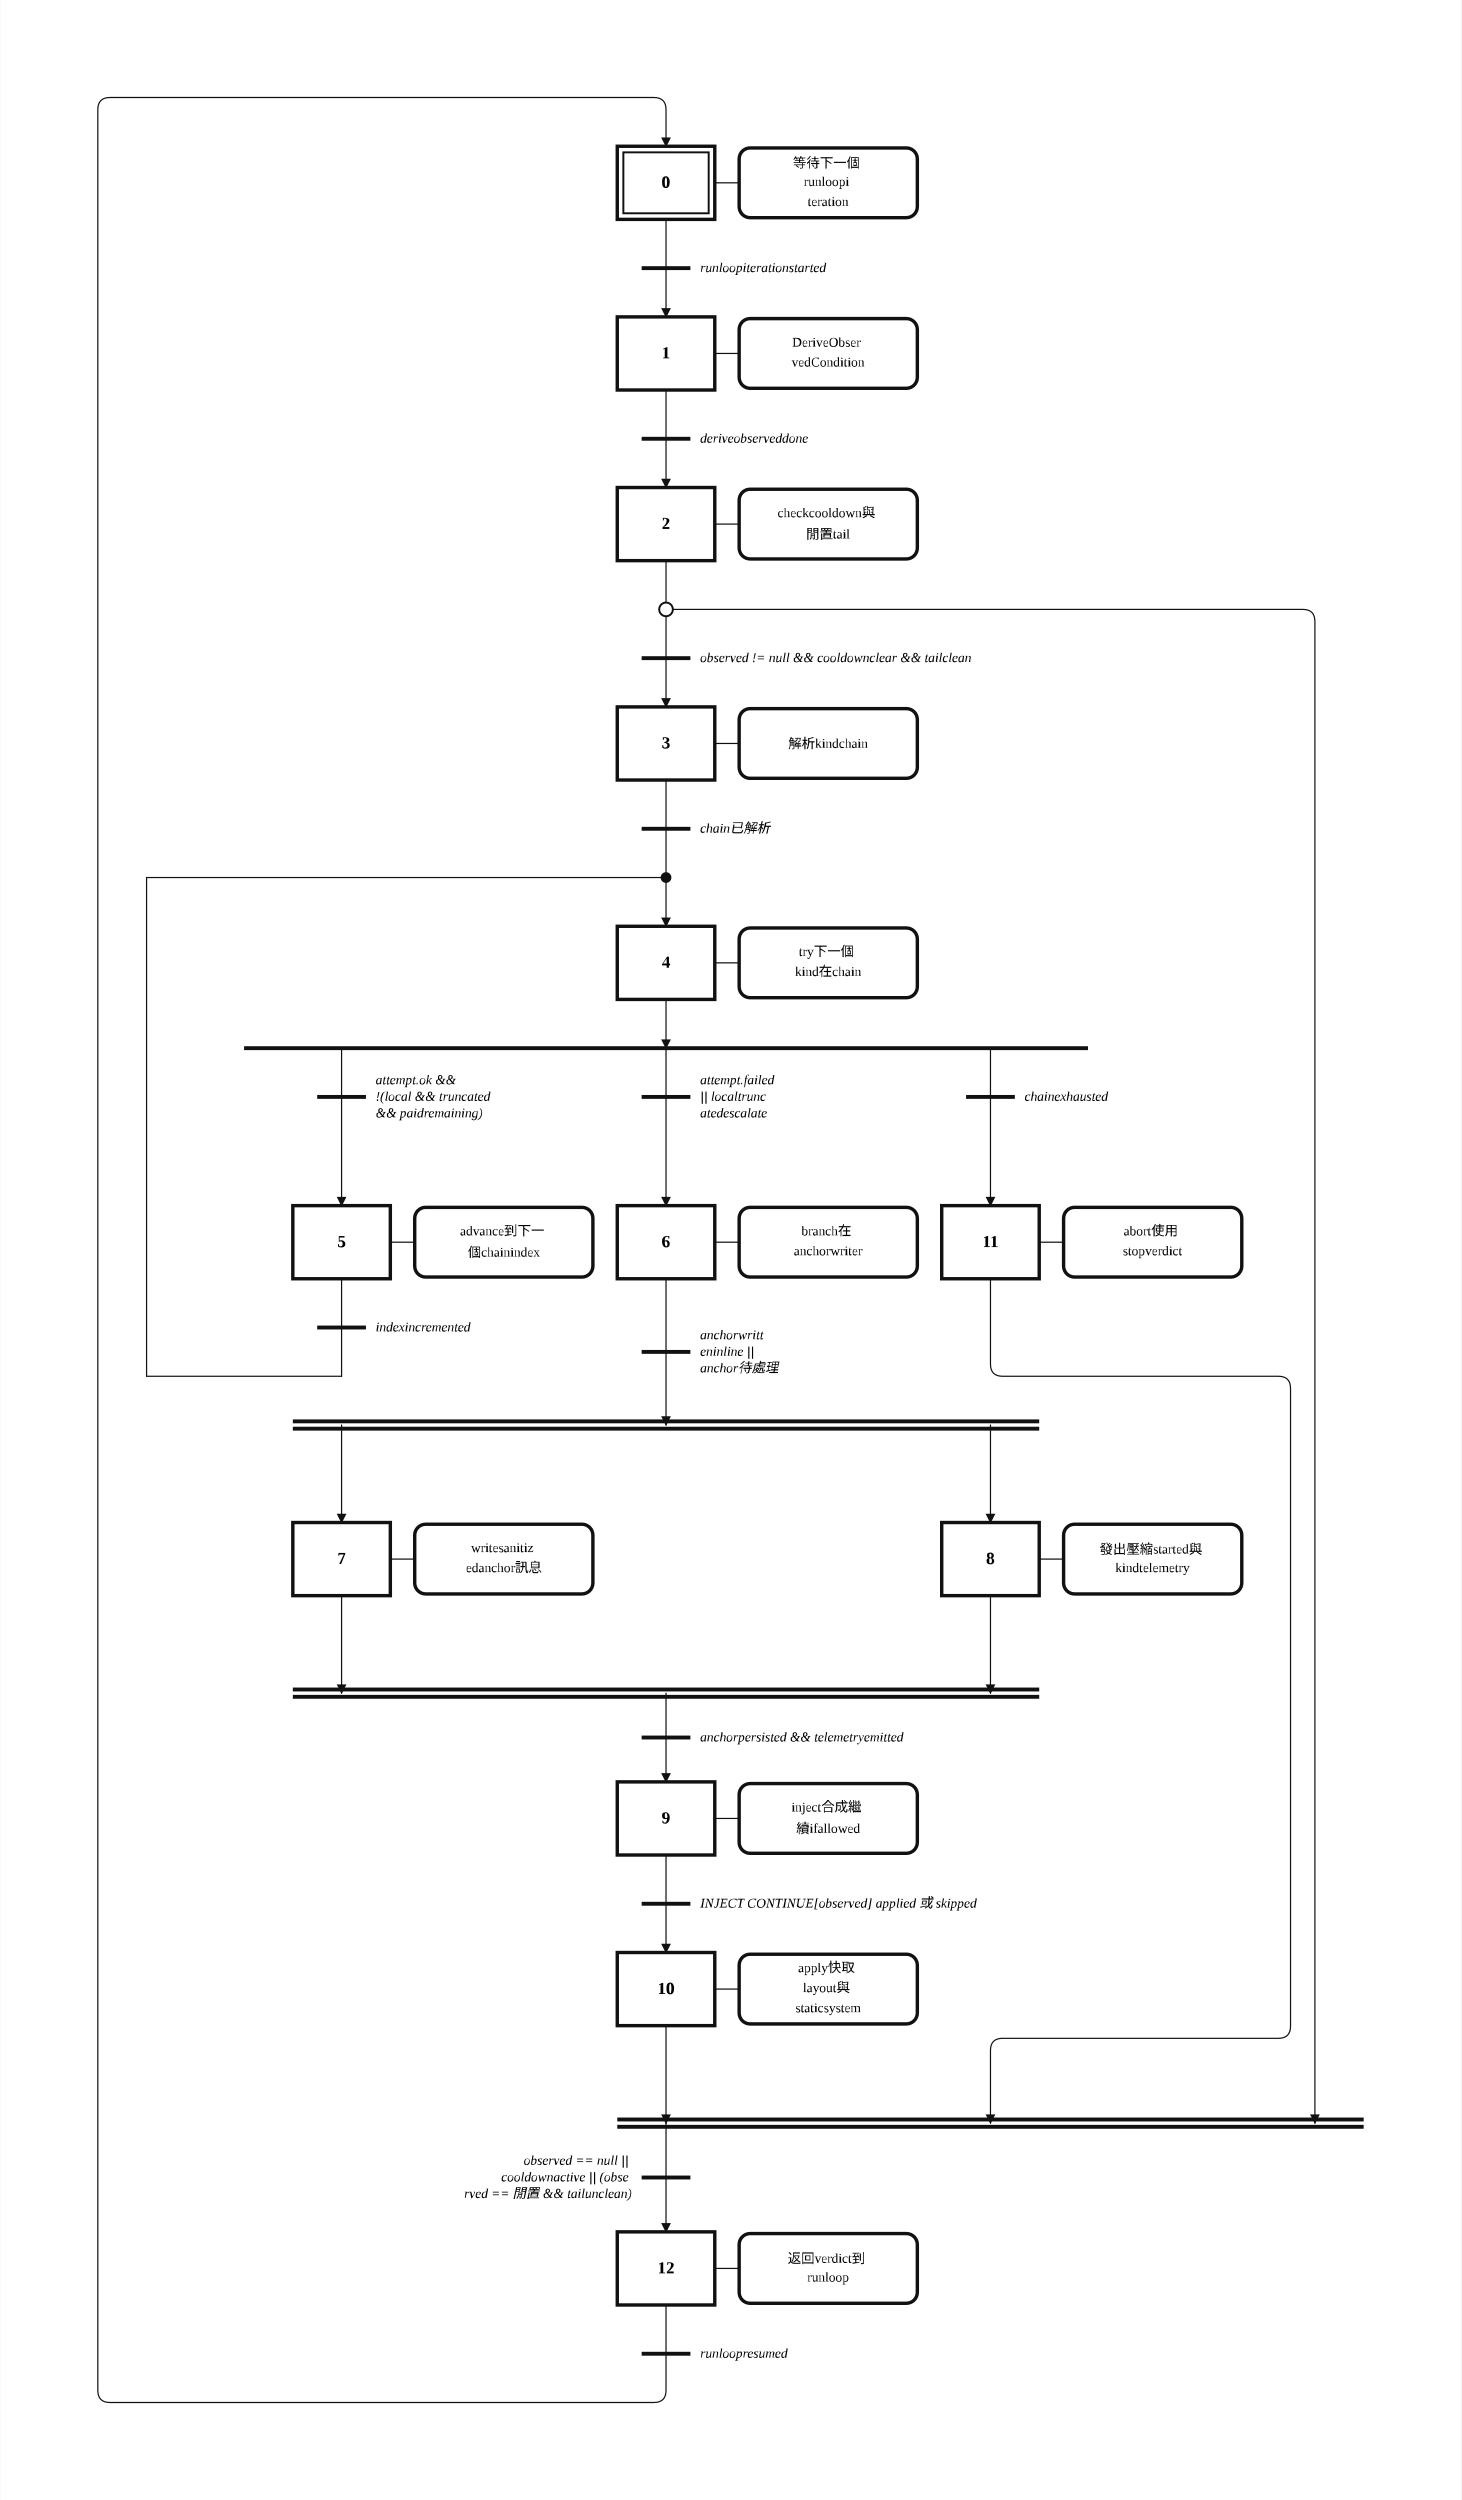
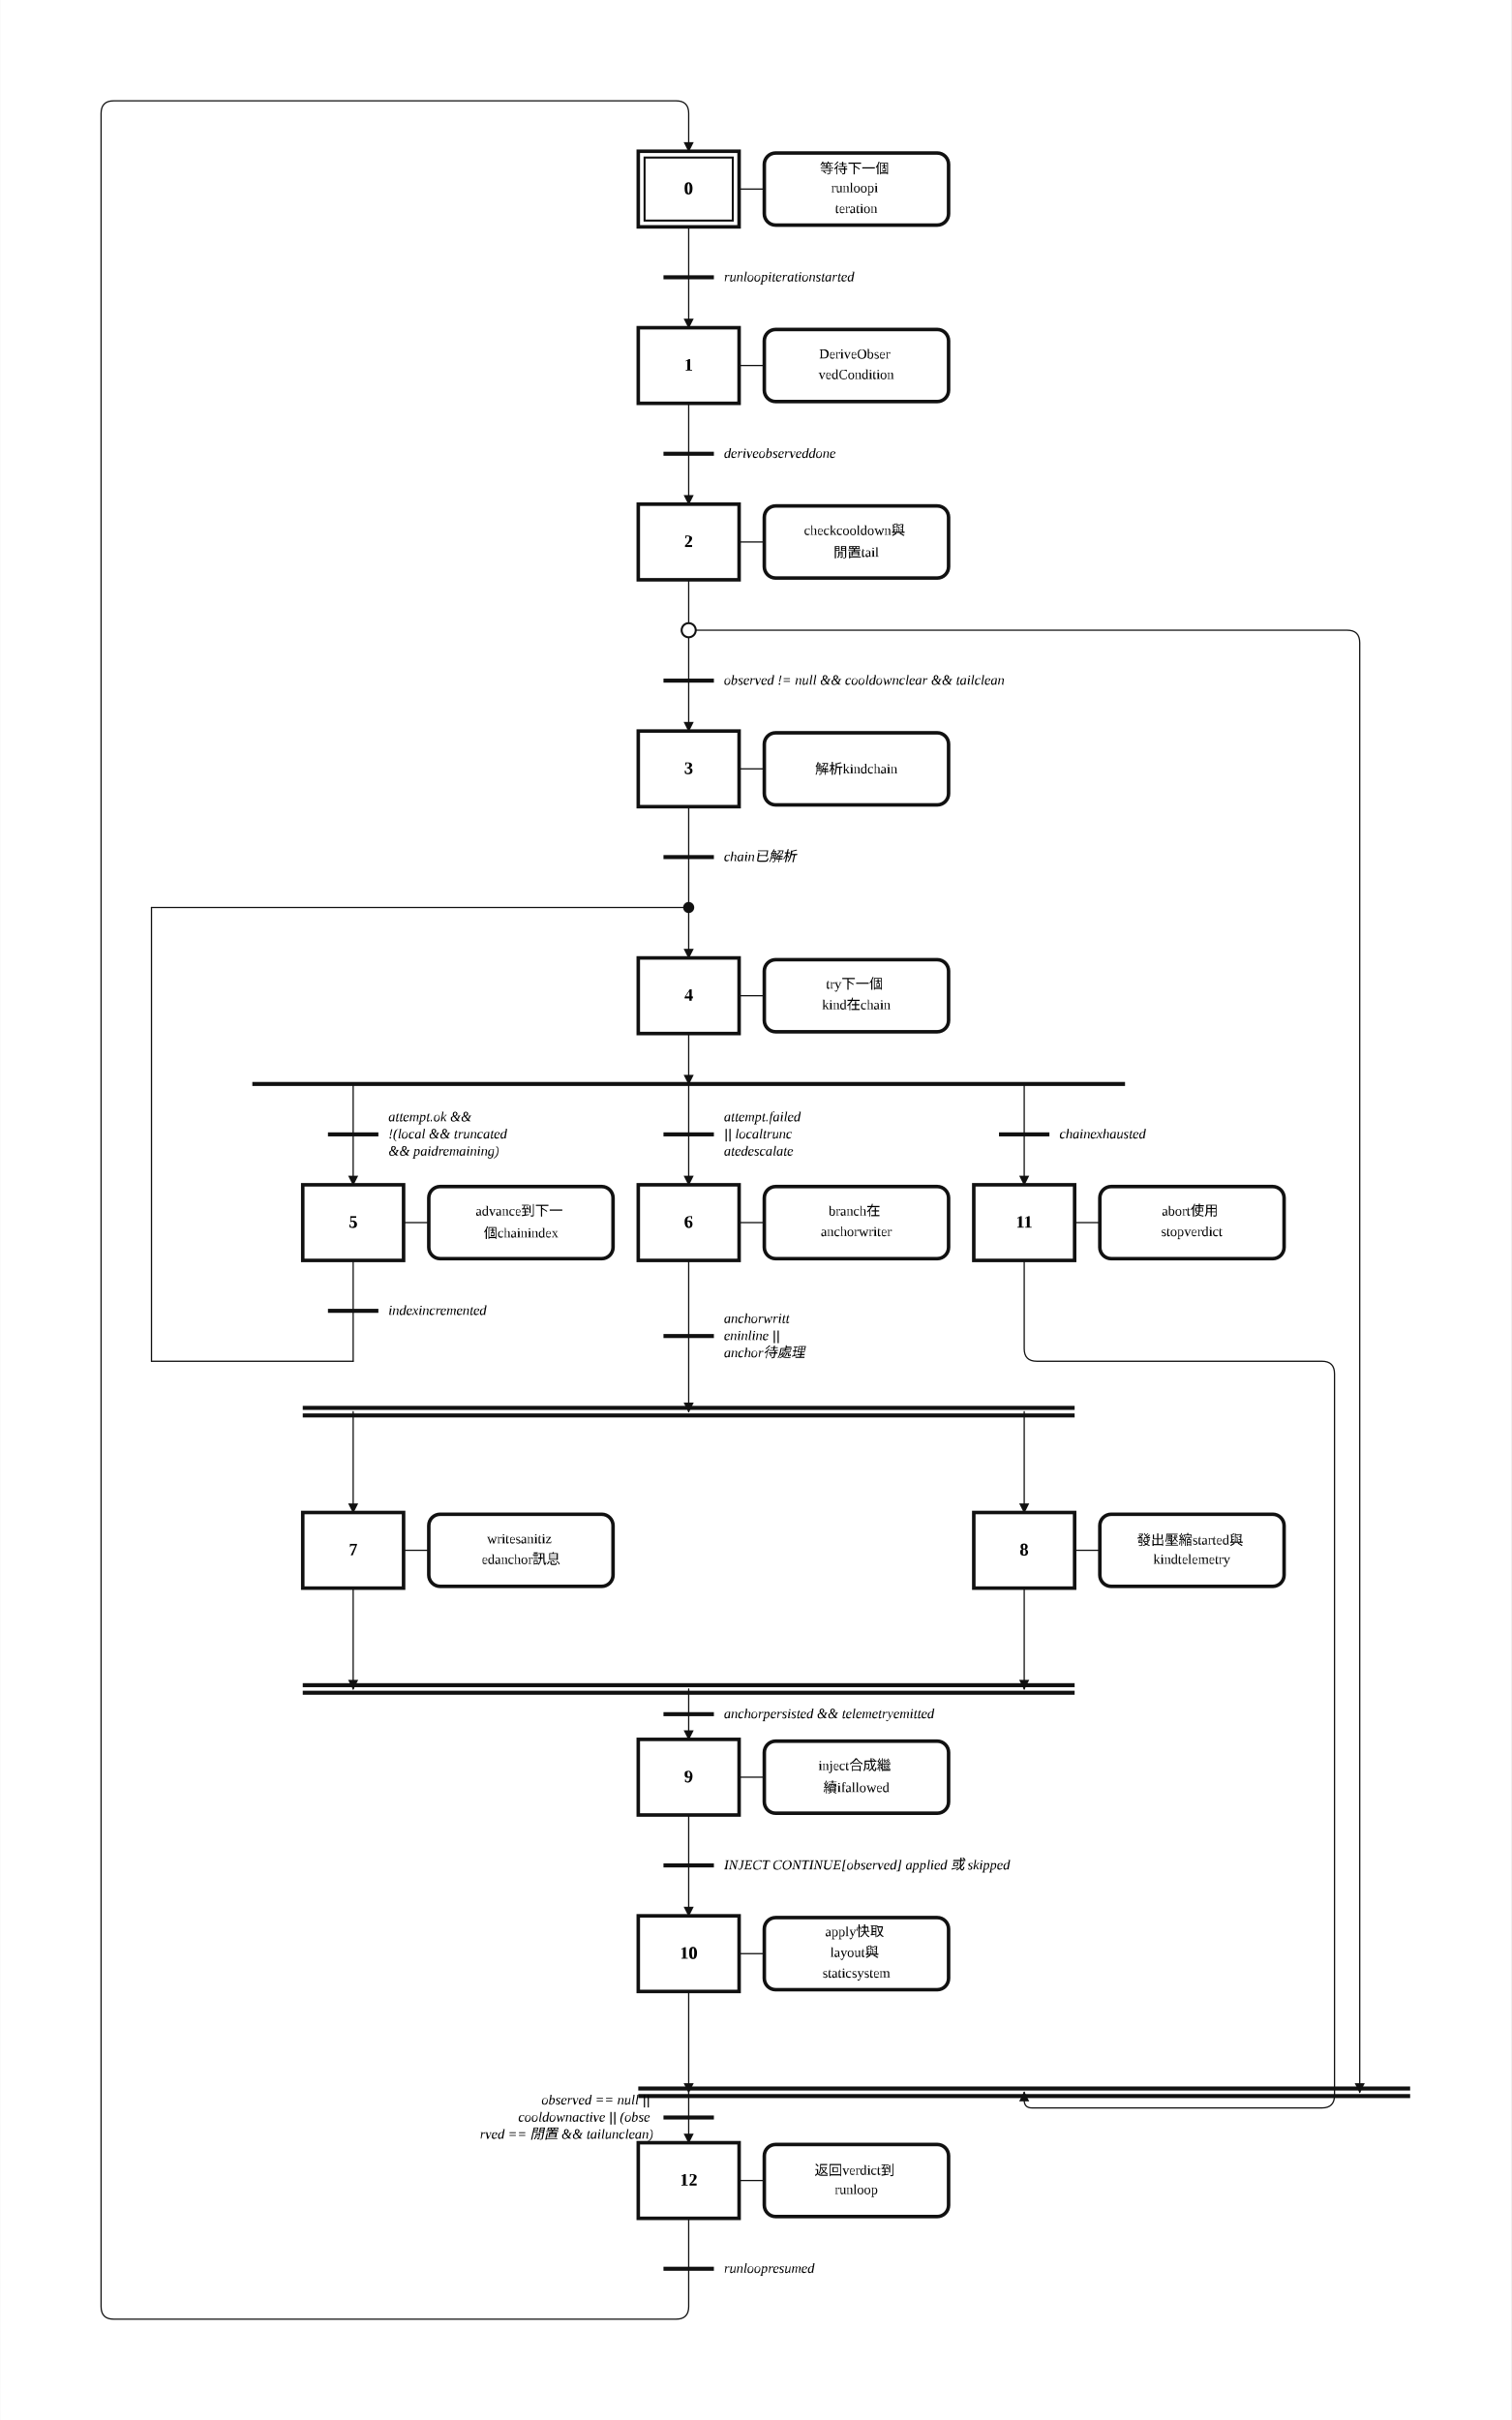
- <svg xmlns="http://www.w3.org/2000/svg" width="1199" height="2051" viewBox="-4.00 -2.00 59.93 102.56" role="img">
+ <svg xmlns="http://www.w3.org/2000/svg" width="1199" height="1920" viewBox="-4.00 -2.00 59.93 96.00" role="img">
  <style>
.step{fill:#fff;stroke:#111;stroke-width:.14}.step-inner{fill:none;stroke:#111;stroke-width:.08}
.action{fill:#fff;stroke:#111;stroke-width:.14}.gate{stroke:#111;stroke-width:.16}
.edge{fill:none;stroke:#111;stroke-width:.05;stroke-linecap:round;stroke-linejoin:round}.edge-arrow{marker-end:url(#arrow)}
.flyover-mask{stroke:#fff;stroke-width:.12;stroke-linecap:round}
.flyover{fill:none;stroke:#111;stroke-width:.05;stroke-linecap:round}
.junction{fill:#111;stroke:#111;stroke-width:0}.branch-junction{fill:#fff;stroke:#111;stroke-width:.08}
.assoc{stroke:#111;stroke-width:.05}.label{font:bold .7px 'Times New Roman', 'BiauKai', 'DFKai-SB', serif;text-anchor:middle;dominant-baseline:middle}
.action-label{font:.55px 'Times New Roman', 'BiauKai', 'DFKai-SB', serif;text-anchor:middle;dominant-baseline:middle}.gate-label{font:italic .55px 'Times New Roman', 'BiauKai', 'DFKai-SB', serif;text-anchor:start;dominant-baseline:middle}.gate-label-left{font:italic .55px 'Times New Roman', 'BiauKai', 'DFKai-SB', serif;text-anchor:end;dominant-baseline:middle}
</style>
  <defs>
    <marker id="arrow" markerWidth="0.4" markerHeight="0.4" refX="0.36" refY="0.2" orient="auto" markerUnits="userSpaceOnUse">
      <path d="M 0 0 L 0.4 0.2 L 0 0.4 z" fill="#111" />
    </marker>
  </defs>
-   <rect x="-4.00" y="-2.00" width="59.93" height="102.56" fill="white" />
+   <rect x="-4.00" y="-2.00" width="59.93" height="96.00" fill="white" />
  <path class="edge edge-arrow" d="M 23.31 32.00 L 23.31 36.00" />
  <path class="edge" d="M 23.31 7.00 L 23.31 9.00" />
  <path class="edge edge-arrow" d="M 23.31 9.00 L 23.31 11.00" />
  <path class="edge" d="M 23.31 14.00 L 23.31 16.00" />
  <path class="edge edge-arrow" d="M 23.31 16.00 L 23.31 18.00" />
  <path class="edge" d="M 23.31 21.00 L 23.31 23.00" />
  <path class="edge" d="M 23.31 23.00 L 23.31 25.00" />
  <path class="edge edge-arrow" d="M 23.31 25.00 L 23.31 27.00" />
-   <path class="edge edge-arrow" d="M 23.31 23.00 L 49.43 23.00 Q 49.93 23.00 49.93 23.50 L 49.93 85.10" />
-   <path class="edge edge-arrow" d="M 23.31 85.10 L 23.31 89.56" />
+   <path class="edge edge-arrow" d="M 23.31 23.00 L 49.43 23.00 Q 49.93 23.00 49.93 23.50 L 49.93 81.00" />
+   <path class="edge edge-arrow" d="M 23.31 81.00 L 23.31 83.00" />
  <path class="edge" d="M 23.31 30.00 L 23.31 32.00" />
  <path class="edge edge-arrow" d="M 23.31 39.00 L 23.31 41.00" />
-   <path class="edge edge-arrow" d="M 10.00 41.00 L 10.00 47.46" />
-   <path class="edge edge-arrow" d="M 23.31 41.00 L 23.31 47.46" />
-   <path class="edge edge-arrow" d="M 36.62 41.00 L 36.62 47.46" />
-   <path class="edge" d="M 10.00 50.46 L 10.00 52.46" />
-   <path class="edge" d="M 10.00 52.46 L 10.00 54.46" />
-   <path class="edge" d="M 10.00 54.46 L 2.00 54.46" />
-   <path class="edge" d="M 2.00 54.46 L 2.00 34.00" />
+   <path class="edge edge-arrow" d="M 10.00 41.00 L 10.00 45.00" />
+   <path class="edge edge-arrow" d="M 23.31 41.00 L 23.31 45.00" />
+   <path class="edge edge-arrow" d="M 36.62 41.00 L 36.62 45.00" />
+   <path class="edge" d="M 10.00 48.00 L 10.00 50.00" />
+   <path class="edge" d="M 10.00 50.00 L 10.00 52.00" />
+   <path class="edge" d="M 10.00 52.00 L 2.00 52.00" />
+   <path class="edge" d="M 2.00 52.00 L 2.00 34.00" />
  <path class="edge" d="M 2.00 34.00 L 23.31 34.00" />
-   <path class="edge edge-arrow" d="M 23.31 50.46 L 23.31 56.46" />
-   <path class="edge edge-arrow" d="M 10.00 56.46 L 10.00 60.46" />
-   <path class="edge edge-arrow" d="M 36.62 56.46 L 36.62 60.46" />
-   <path class="edge edge-arrow" d="M 10.00 63.46 L 10.00 67.46" />
-   <path class="edge edge-arrow" d="M 23.31 67.46 L 23.31 71.10" />
-   <path class="edge edge-arrow" d="M 36.62 63.46 L 36.62 67.46" />
-   <path class="edge" d="M 23.31 74.10 L 23.31 76.10" />
-   <path class="edge edge-arrow" d="M 23.31 76.10 L 23.31 78.10" />
-   <path class="edge edge-arrow" d="M 23.31 81.10 L 23.31 85.10" />
-   <path class="edge edge-arrow" d="M 36.62 50.46 L 36.62 53.96 Q 36.62 54.46 37.12 54.46 L 48.43 54.46 Q 48.93 54.46 48.93 54.96 L 48.93 81.12 Q 48.93 81.62 48.43 81.62 L 37.12 81.62 Q 36.62 81.62 36.62 82.12 L 36.62 85.10" />
-   <path class="edge" d="M 23.31 92.56 L 23.31 94.56" />
-   <path class="edge edge-arrow" d="M 23.31 94.56 L 23.31 96.06 Q 23.31 96.56 22.81 96.56 L 0.50 96.56 Q 0.00 96.56 0.00 96.06 L 0.00 2.50 Q 0.00 2.00 0.50 2.00 L 22.81 2.00 Q 23.31 2.00 23.31 2.50 L 23.31 4.00" />
+   <path class="edge edge-arrow" d="M 23.31 48.00 L 23.31 54.00" />
+   <path class="edge edge-arrow" d="M 10.00 54.00 L 10.00 58.00" />
+   <path class="edge edge-arrow" d="M 36.62 54.00 L 36.62 58.00" />
+   <path class="edge edge-arrow" d="M 10.00 61.00 L 10.00 65.00" />
+   <path class="edge edge-arrow" d="M 23.31 65.00 L 23.31 67.00" />
+   <path class="edge edge-arrow" d="M 36.62 61.00 L 36.62 65.00" />
+   <path class="edge" d="M 23.31 70.00 L 23.31 72.00" />
+   <path class="edge edge-arrow" d="M 23.31 72.00 L 23.31 74.00" />
+   <path class="edge edge-arrow" d="M 23.31 77.00 L 23.31 81.00" />
+   <path class="edge edge-arrow" d="M 36.62 48.00 L 36.62 51.50 Q 36.62 52.00 37.12 52.00 L 48.43 52.00 Q 48.93 52.00 48.93 52.50 L 48.93 81.12 Q 48.93 81.62 48.43 81.62 L 36.93 81.62 Q 36.62 81.62 36.62 81.31 L 36.62 81.00" />
+   <path class="edge" d="M 23.31 86.00 L 23.31 88.00" />
+   <path class="edge edge-arrow" d="M 23.31 88.00 L 23.31 89.50 Q 23.31 90.00 22.81 90.00 L 0.50 90.00 Q 0.00 90.00 0.00 89.50 L 0.00 2.50 Q 0.00 2.00 0.50 2.00 L 22.81 2.00 Q 23.31 2.00 23.31 2.50 L 23.31 4.00" />
  <rect class="step" x="21.31" y="4.00" width="4.00" height="3.00" />
  <rect class="step-inner" x="21.56" y="4.25" width="3.50" height="2.50" />
  <text class="label" x="23.31" y="5.50">0</text>
  <rect class="step" x="21.31" y="11.00" width="4.00" height="3.00" />
  <text class="label" x="23.31" y="12.50">1</text>
  <rect class="step" x="21.31" y="18.00" width="4.00" height="3.00" />
  <text class="label" x="23.31" y="19.50">2</text>
  <rect class="step" x="21.31" y="27.00" width="4.00" height="3.00" />
  <text class="label" x="23.31" y="28.50">3</text>
  <rect class="step" x="21.31" y="36.00" width="4.00" height="3.00" />
  <text class="label" x="23.31" y="37.50">4</text>
-   <rect class="step" x="8.00" y="47.46" width="4.00" height="3.00" />
-   <text class="label" x="10.00" y="48.96">5</text>
-   <rect class="step" x="21.31" y="47.46" width="4.00" height="3.00" />
-   <text class="label" x="23.31" y="48.96">6</text>
-   <rect class="step" x="8.00" y="60.46" width="4.00" height="3.00" />
-   <text class="label" x="10.00" y="61.96">7</text>
-   <rect class="step" x="34.62" y="60.46" width="4.00" height="3.00" />
-   <text class="label" x="36.62" y="61.96">8</text>
-   <rect class="step" x="21.31" y="71.10" width="4.00" height="3.00" />
-   <text class="label" x="23.31" y="72.60">9</text>
-   <rect class="step" x="21.31" y="78.10" width="4.00" height="3.00" />
-   <text class="label" x="23.31" y="79.60">10</text>
-   <rect class="step" x="34.62" y="47.46" width="4.00" height="3.00" />
-   <text class="label" x="36.62" y="48.96">11</text>
-   <rect class="step" x="21.31" y="89.56" width="4.00" height="3.00" />
-   <text class="label" x="23.31" y="91.06">12</text>
+   <rect class="step" x="8.00" y="45.00" width="4.00" height="3.00" />
+   <text class="label" x="10.00" y="46.50">5</text>
+   <rect class="step" x="21.31" y="45.00" width="4.00" height="3.00" />
+   <text class="label" x="23.31" y="46.50">6</text>
+   <rect class="step" x="8.00" y="58.00" width="4.00" height="3.00" />
+   <text class="label" x="10.00" y="59.50">7</text>
+   <rect class="step" x="34.62" y="58.00" width="4.00" height="3.00" />
+   <text class="label" x="36.62" y="59.50">8</text>
+   <rect class="step" x="21.31" y="67.00" width="4.00" height="3.00" />
+   <text class="label" x="23.31" y="68.50">9</text>
+   <rect class="step" x="21.31" y="74.00" width="4.00" height="3.00" />
+   <text class="label" x="23.31" y="75.50">10</text>
+   <rect class="step" x="34.62" y="45.00" width="4.00" height="3.00" />
+   <text class="label" x="36.62" y="46.50">11</text>
+   <rect class="step" x="21.31" y="83.00" width="4.00" height="3.00" />
+   <text class="label" x="23.31" y="84.50">12</text>
  <line class="assoc" x1="25.31" y1="5.50" x2="26.31" y2="5.50" />
  <rect class="action" x="26.31" y="4.07" width="7.31" height="2.86" rx="0.45" ry="0.45" />
  <text class="action-label" x="29.96" y="4.68">
    <tspan x="29.96" dy="0">等待下一個</tspan>
    <tspan x="29.96" dy="0.82">runloopi</tspan>
    <tspan x="29.96" dy="0.82">teration</tspan>
  </text>
  <line class="assoc" x1="25.31" y1="12.50" x2="26.31" y2="12.50" />
  <rect class="action" x="26.31" y="11.07" width="7.31" height="2.86" rx="0.45" ry="0.45" />
  <text class="action-label" x="29.96" y="12.09">
    <tspan x="29.96" dy="0">DeriveObser</tspan>
    <tspan x="29.96" dy="0.82">vedCondition</tspan>
  </text>
  <line class="assoc" x1="25.31" y1="19.50" x2="26.31" y2="19.50" />
  <rect class="action" x="26.31" y="18.07" width="7.31" height="2.86" rx="0.45" ry="0.45" />
  <text class="action-label" x="29.96" y="19.09">
    <tspan x="29.96" dy="0">checkcooldown與</tspan>
    <tspan x="29.96" dy="0.82">閒置tail</tspan>
  </text>
  <line class="assoc" x1="25.31" y1="28.50" x2="26.31" y2="28.50" />
  <rect class="action" x="26.31" y="27.07" width="7.31" height="2.86" rx="0.45" ry="0.45" />
  <text class="action-label" x="29.96" y="28.50">
    <tspan x="29.96" dy="0">解析kindchain</tspan>
  </text>
  <line class="assoc" x1="25.31" y1="37.50" x2="26.31" y2="37.50" />
  <rect class="action" x="26.31" y="36.07" width="7.31" height="2.86" rx="0.45" ry="0.45" />
  <text class="action-label" x="29.96" y="37.09">
    <tspan x="29.96" dy="0">try下一個</tspan>
    <tspan x="29.96" dy="0.82">kind在chain</tspan>
  </text>
-   <line class="assoc" x1="12.00" y1="48.96" x2="13.00" y2="48.96" />
-   <rect class="action" x="13.00" y="47.53" width="7.31" height="2.86" rx="0.45" ry="0.45" />
-   <text class="action-label" x="16.66" y="48.55">
+   <line class="assoc" x1="12.00" y1="46.50" x2="13.00" y2="46.50" />
+   <rect class="action" x="13.00" y="45.07" width="7.31" height="2.86" rx="0.45" ry="0.45" />
+   <text class="action-label" x="16.66" y="46.09">
    <tspan x="16.66" dy="0">advance到下一</tspan>
    <tspan x="16.66" dy="0.82">個chainindex</tspan>
  </text>
-   <line class="assoc" x1="25.31" y1="48.96" x2="26.31" y2="48.96" />
-   <rect class="action" x="26.31" y="47.53" width="7.31" height="2.86" rx="0.45" ry="0.45" />
-   <text class="action-label" x="29.96" y="48.55">
+   <line class="assoc" x1="25.31" y1="46.50" x2="26.31" y2="46.50" />
+   <rect class="action" x="26.31" y="45.07" width="7.31" height="2.86" rx="0.45" ry="0.45" />
+   <text class="action-label" x="29.96" y="46.09">
    <tspan x="29.96" dy="0">branch在</tspan>
    <tspan x="29.96" dy="0.82">anchorwriter</tspan>
  </text>
-   <line class="assoc" x1="12.00" y1="61.96" x2="13.00" y2="61.96" />
-   <rect class="action" x="13.00" y="60.53" width="7.31" height="2.86" rx="0.45" ry="0.45" />
-   <text class="action-label" x="16.66" y="61.55">
+   <line class="assoc" x1="12.00" y1="59.50" x2="13.00" y2="59.50" />
+   <rect class="action" x="13.00" y="58.07" width="7.31" height="2.86" rx="0.45" ry="0.45" />
+   <text class="action-label" x="16.66" y="59.09">
    <tspan x="16.66" dy="0">writesanitiz</tspan>
    <tspan x="16.66" dy="0.82">edanchor訊息</tspan>
  </text>
-   <line class="assoc" x1="38.62" y1="61.96" x2="39.62" y2="61.96" />
-   <rect class="action" x="39.62" y="60.53" width="7.31" height="2.86" rx="0.45" ry="0.45" />
-   <text class="action-label" x="43.27" y="61.55">
+   <line class="assoc" x1="38.62" y1="59.50" x2="39.62" y2="59.50" />
+   <rect class="action" x="39.62" y="58.07" width="7.31" height="2.86" rx="0.45" ry="0.45" />
+   <text class="action-label" x="43.27" y="59.09">
    <tspan x="43.27" dy="0">發出壓縮started與</tspan>
    <tspan x="43.27" dy="0.82">kindtelemetry</tspan>
  </text>
-   <line class="assoc" x1="25.31" y1="72.60" x2="26.31" y2="72.60" />
-   <rect class="action" x="26.31" y="71.17" width="7.31" height="2.86" rx="0.45" ry="0.45" />
-   <text class="action-label" x="29.96" y="72.19">
+   <line class="assoc" x1="25.31" y1="68.50" x2="26.31" y2="68.50" />
+   <rect class="action" x="26.31" y="67.07" width="7.31" height="2.86" rx="0.45" ry="0.45" />
+   <text class="action-label" x="29.96" y="68.09">
    <tspan x="29.96" dy="0">inject合成繼</tspan>
    <tspan x="29.96" dy="0.82">續ifallowed</tspan>
  </text>
-   <line class="assoc" x1="25.31" y1="79.60" x2="26.31" y2="79.60" />
-   <rect class="action" x="26.31" y="78.17" width="7.31" height="2.86" rx="0.45" ry="0.45" />
-   <text class="action-label" x="29.96" y="78.78">
+   <line class="assoc" x1="25.31" y1="75.50" x2="26.31" y2="75.50" />
+   <rect class="action" x="26.31" y="74.07" width="7.31" height="2.86" rx="0.45" ry="0.45" />
+   <text class="action-label" x="29.96" y="74.68">
    <tspan x="29.96" dy="0">apply快取</tspan>
    <tspan x="29.96" dy="0.82">layout與</tspan>
    <tspan x="29.96" dy="0.82">staticsystem</tspan>
  </text>
-   <line class="assoc" x1="38.62" y1="48.96" x2="39.62" y2="48.96" />
-   <rect class="action" x="39.62" y="47.53" width="7.31" height="2.86" rx="0.45" ry="0.45" />
-   <text class="action-label" x="43.27" y="48.55">
+   <line class="assoc" x1="38.62" y1="46.50" x2="39.62" y2="46.50" />
+   <rect class="action" x="39.62" y="45.07" width="7.31" height="2.86" rx="0.45" ry="0.45" />
+   <text class="action-label" x="43.27" y="46.09">
    <tspan x="43.27" dy="0">abort使用</tspan>
    <tspan x="43.27" dy="0.82">stopverdict</tspan>
  </text>
-   <line class="assoc" x1="25.31" y1="91.06" x2="26.31" y2="91.06" />
-   <rect class="action" x="26.31" y="89.63" width="7.31" height="2.86" rx="0.45" ry="0.45" />
-   <text class="action-label" x="29.96" y="90.65">
+   <line class="assoc" x1="25.31" y1="84.50" x2="26.31" y2="84.50" />
+   <rect class="action" x="26.31" y="83.07" width="7.31" height="2.86" rx="0.45" ry="0.45" />
+   <text class="action-label" x="29.96" y="84.09">
    <tspan x="29.96" dy="0">返回verdict到</tspan>
    <tspan x="29.96" dy="0.82">runloop</tspan>
  </text>
  <line class="gate" x1="22.31" y1="9.00" x2="24.31" y2="9.00" />
  <text class="gate-label" x="24.71" y="9.00">
    <tspan x="24.71" dy="0">runloopiterationstarted</tspan>
  </text>
  <line class="gate" x1="22.31" y1="16.00" x2="24.31" y2="16.00" />
  <text class="gate-label" x="24.71" y="16.00">
    <tspan x="24.71" dy="0">deriveobserveddone</tspan>
  </text>
  <line class="gate" x1="22.31" y1="25.00" x2="24.31" y2="25.00" />
  <text class="gate-label" x="24.71" y="25.00">
    <tspan x="24.71" dy="0">observed != null &amp;&amp; cooldownclear &amp;&amp; tailclean</tspan>
  </text>
-   <line class="gate" x1="21.31" y1="84.95" x2="51.93" y2="84.95" />
-   <line class="gate" x1="21.31" y1="85.25" x2="51.93" y2="85.25" />
+   <line class="gate" x1="21.31" y1="80.85" x2="51.93" y2="80.85" />
+   <line class="gate" x1="21.31" y1="81.15" x2="51.93" y2="81.15" />
  <line class="gate" x1="22.31" y1="32.00" x2="24.31" y2="32.00" />
  <text class="gate-label" x="24.71" y="32.00">
    <tspan x="24.71" dy="0">chain已解析</tspan>
  </text>
  <line class="gate" x1="6.00" y1="41.00" x2="40.62" y2="41.00" />
-   <line class="gate" x1="9.00" y1="52.46" x2="11.00" y2="52.46" />
-   <text class="gate-label" x="11.40" y="52.46">
+   <line class="gate" x1="9.00" y1="50.00" x2="11.00" y2="50.00" />
+   <text class="gate-label" x="11.40" y="50.00">
    <tspan x="11.40" dy="0">indexincremented</tspan>
  </text>
-   <line class="gate" x1="8.00" y1="56.31" x2="38.62" y2="56.31" />
-   <line class="gate" x1="8.00" y1="56.61" x2="38.62" y2="56.61" />
-   <line class="gate" x1="8.00" y1="67.31" x2="38.62" y2="67.31" />
-   <line class="gate" x1="8.00" y1="67.61" x2="38.62" y2="67.61" />
-   <line class="gate" x1="22.31" y1="76.10" x2="24.31" y2="76.10" />
-   <text class="gate-label" x="24.71" y="76.10">
+   <line class="gate" x1="8.00" y1="53.85" x2="38.62" y2="53.85" />
+   <line class="gate" x1="8.00" y1="54.15" x2="38.62" y2="54.15" />
+   <line class="gate" x1="8.00" y1="64.85" x2="38.62" y2="64.85" />
+   <line class="gate" x1="8.00" y1="65.15" x2="38.62" y2="65.15" />
+   <line class="gate" x1="22.31" y1="72.00" x2="24.31" y2="72.00" />
+   <text class="gate-label" x="24.71" y="72.00">
    <tspan x="24.71" dy="0">INJECT CONTINUE[observed] applied 或 skipped</tspan>
  </text>
-   <line class="gate" x1="22.31" y1="94.56" x2="24.31" y2="94.56" />
-   <text class="gate-label" x="24.71" y="94.56">
+   <line class="gate" x1="22.31" y1="88.00" x2="24.31" y2="88.00" />
+   <text class="gate-label" x="24.71" y="88.00">
    <tspan x="24.71" dy="0">runloopresumed</tspan>
  </text>
-   <line class="gate" x1="22.31" y1="87.33" x2="24.31" y2="87.33" />
-   <text class="gate-label-left" x="21.91" y="86.65">
+   <line class="gate" x1="22.31" y1="82.00" x2="24.31" y2="82.00" />
+   <text class="gate-label-left" x="21.91" y="81.32">
    <tspan x="21.91" dy="0">observed == null ||</tspan>
    <tspan x="21.91" dy="0.68">cooldownactive || (obse</tspan>
    <tspan x="21.91" dy="0.68">rved == 閒置 &amp;&amp; tailunclean)</tspan>
  </text>
  <line class="gate" x1="9.00" y1="43.00" x2="11.00" y2="43.00" />
  <text class="gate-label" x="11.40" y="42.32">
    <tspan x="11.40" dy="0">attempt.ok &amp;&amp;</tspan>
    <tspan x="11.40" dy="0.68">!(local &amp;&amp; truncated</tspan>
    <tspan x="11.40" dy="0.68">&amp;&amp; paidremaining)</tspan>
  </text>
  <line class="gate" x1="22.31" y1="43.00" x2="24.31" y2="43.00" />
  <text class="gate-label" x="24.71" y="42.32">
    <tspan x="24.71" dy="0">attempt.failed</tspan>
    <tspan x="24.71" dy="0.68">|| localtrunc</tspan>
    <tspan x="24.71" dy="0.68">atedescalate</tspan>
  </text>
  <line class="gate" x1="35.62" y1="43.00" x2="37.62" y2="43.00" />
  <text class="gate-label" x="38.02" y="43.00">
    <tspan x="38.02" dy="0">chainexhausted</tspan>
  </text>
-   <line class="gate" x1="22.31" y1="53.46" x2="24.31" y2="53.46" />
-   <text class="gate-label" x="24.71" y="52.78">
+   <line class="gate" x1="22.31" y1="51.00" x2="24.31" y2="51.00" />
+   <text class="gate-label" x="24.71" y="50.32">
    <tspan x="24.71" dy="0">anchorwritt</tspan>
    <tspan x="24.71" dy="0.68">eninline ||</tspan>
    <tspan x="24.71" dy="0.68">anchor待處理</tspan>
  </text>
-   <line class="gate" x1="22.31" y1="69.28" x2="24.31" y2="69.28" />
-   <text class="gate-label" x="24.71" y="69.28">
+   <line class="gate" x1="22.31" y1="66.00" x2="24.31" y2="66.00" />
+   <text class="gate-label" x="24.71" y="66.00">
    <tspan x="24.71" dy="0">anchorpersisted &amp;&amp; telemetryemitted</tspan>
  </text>
  <circle class="junction" cx="23.31" cy="34.00" r="0.22" />
  <circle class="branch-junction" cx="23.31" cy="23.00" r="0.28" />
</svg>
